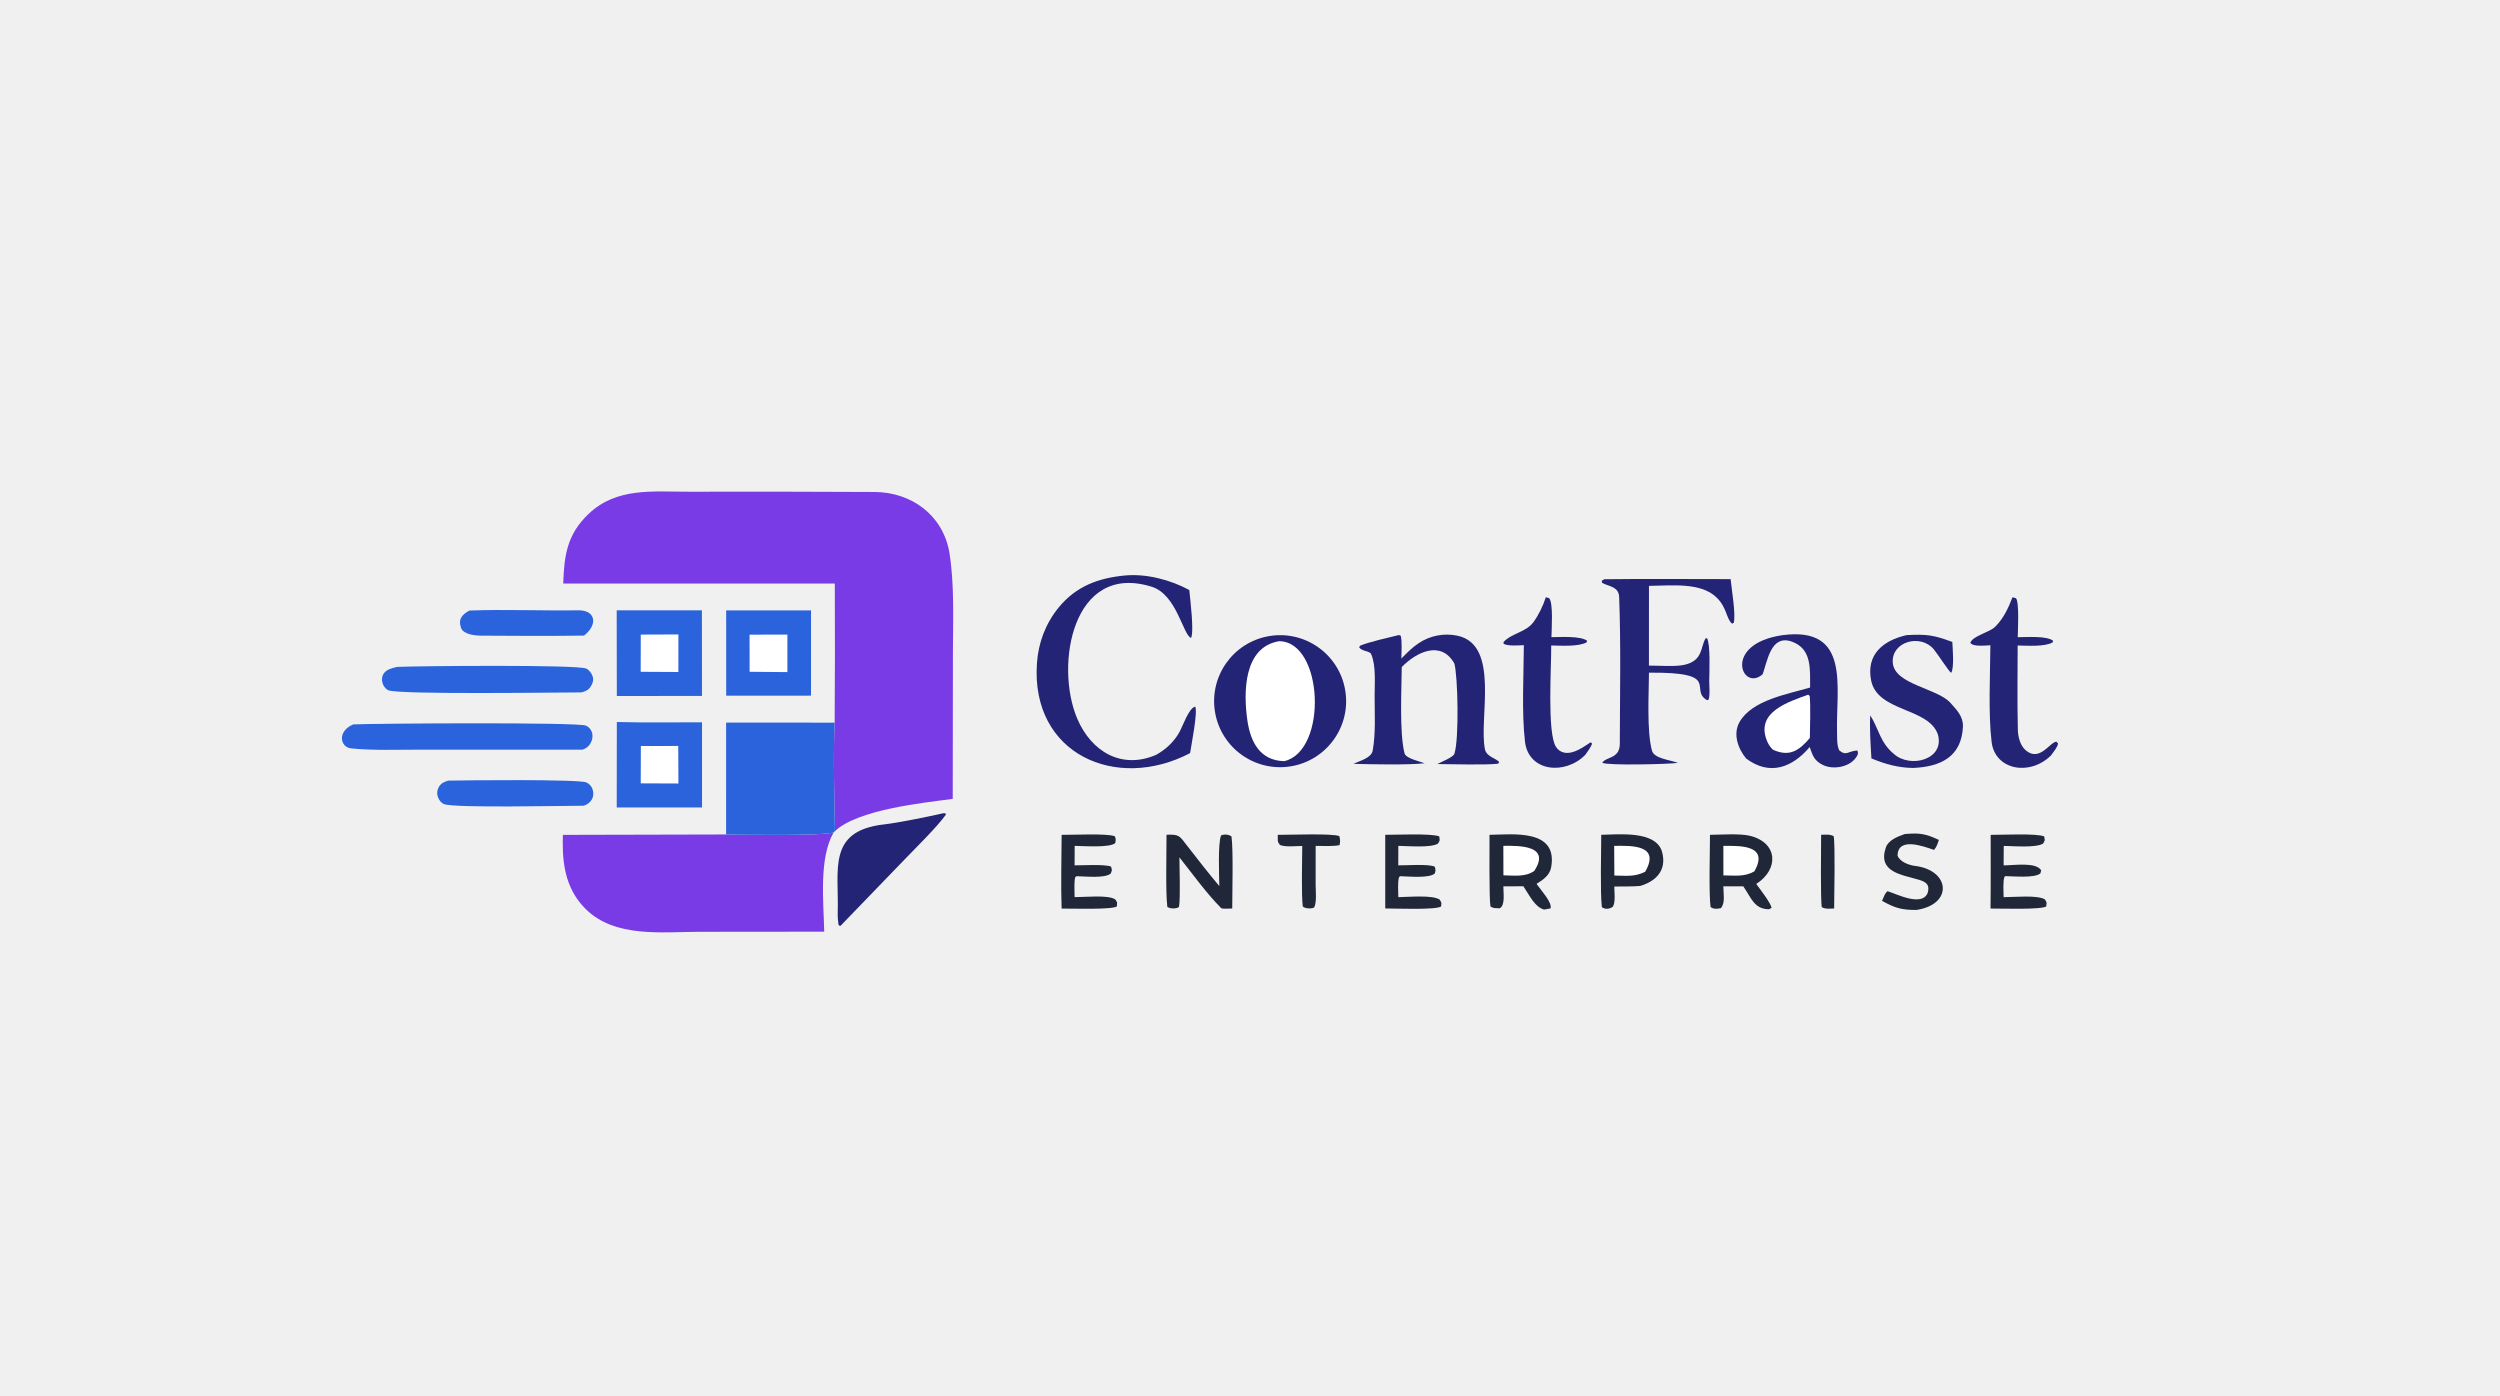
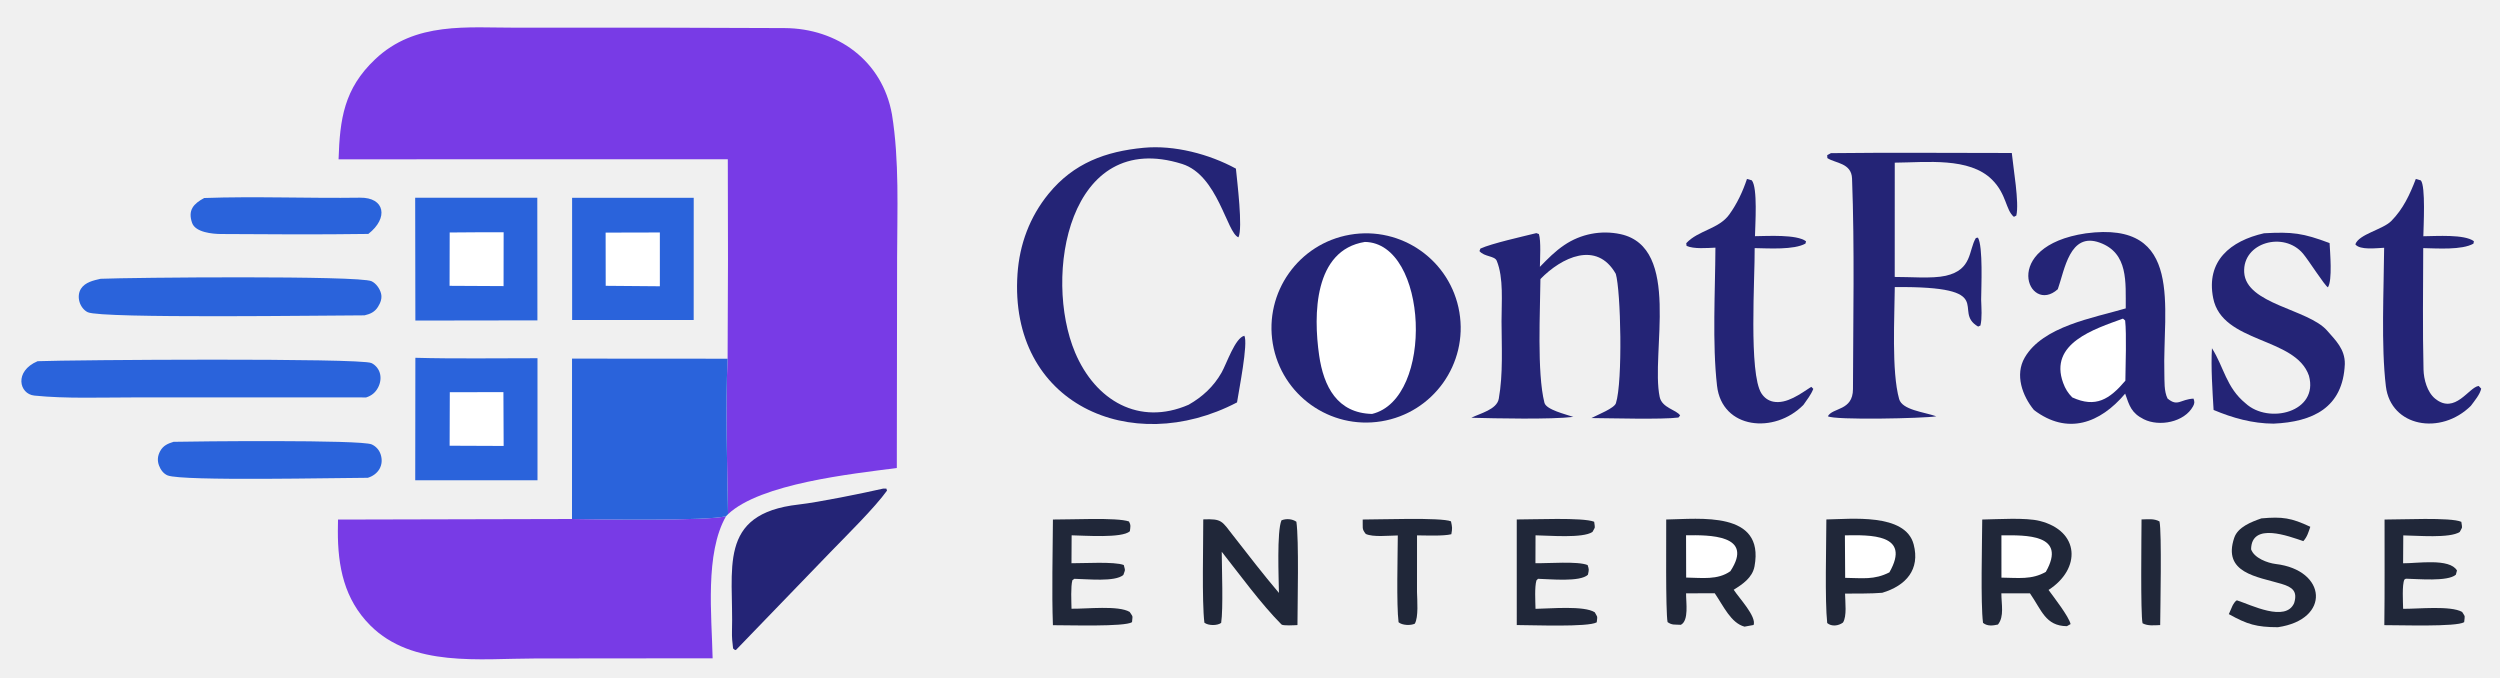
- <svg xmlns="http://www.w3.org/2000/svg" width="1376" height="768" viewBox="0 0 1376 768">
+ <svg xmlns="http://www.w3.org/2000/svg" viewBox="180 260 960 260">
  <path fill="#783BE6" d="M310.008 321.172C310.517 305.722 312.072 294.104 324.05 282.766C339.479 268.162 359.364 270.679 378.875 270.637C413.07 270.564 447.075 270.599 481.31 270.785C501.568 270.895 518.837 283.329 522.511 303.92C525.392 321.719 524.518 340.916 524.487 358.992L524.378 439.716C507.04 441.975 472.061 445.68 459.559 457.453C459.241 439.058 458.547 415.909 459.4 397.746C459.571 372.221 459.597 346.695 459.477 321.17L310.008 321.172Z" />
  <path fill="#783BE6" d="M399.648 459.296C409.106 459.449 452.198 460.14 458.815 458.202C450.603 472.473 453.32 496.518 453.648 512.788L385.545 512.855C364.352 512.869 338.372 516.374 322.192 500.164C312.149 490.102 309.691 477.476 309.735 463.873C309.742 462.42 309.762 460.966 309.798 459.513L399.648 459.296Z" />
  <path fill="#242476" d="M698.357 350.136C718.195 346.689 737.053 360.035 740.4 379.891C743.747 399.748 730.307 418.539 710.435 421.786C690.704 425.01 672.077 411.685 668.754 391.97C665.43 372.255 678.66 353.559 698.357 350.136Z" />
  <path fill="white" d="M704.108 352.906C728.442 353.236 730.925 413.166 706.872 418.951C693.527 418.632 688.276 408.475 686.545 396.431C684.308 380.865 684.524 356.046 704.108 352.906Z" />
  <path fill="#2A63DB" d="M399.659 397.706L459.4 397.746C458.547 415.909 459.241 439.058 459.559 457.453L458.815 458.202C452.198 460.14 409.106 459.449 399.648 459.296L399.659 397.706Z" />
  <path fill="#242476" d="M980.966 349.604C1018.96 344.522 1010.41 378.488 1011.11 403.197C1011.2 406.349 1010.94 410.158 1012.33 413.024C1016.28 416.316 1017.12 413.356 1022.31 413.07C1022.74 414.231 1022.77 414.867 1022.13 416.025C1018.77 422.175 1009.13 423.941 1003.23 420.993C998.384 418.574 997.668 415.74 996.062 411.152C986.428 422.59 973.896 427.179 961.046 417.451C956.535 411.96 953.678 403.891 957.487 397.317C964.482 385.244 983.854 382.096 996.287 378.423C996.218 368.405 997.382 357.167 986.269 353.163C974.752 349.013 972.843 363.604 970.195 371.056C958.997 381.206 947.597 354.572 980.966 349.604Z" />
  <path fill="white" d="M995.213 382.35L996.055 383.075C996.644 388.384 996.199 400.392 996.142 406.189C990.082 413.316 984.785 416.753 975.747 412.603C974.075 410.932 973.061 409.257 972.253 407.046C966.666 391.775 984.362 386.322 995.213 382.35Z" />
  <path fill="#242476" d="M771.317 362.469C774.282 359.424 777.146 356.487 780.702 354.099C787.008 349.828 794.782 348.312 802.231 349.9C825.812 354.979 813.811 395.663 817.317 412.417C818.209 416.681 823.772 417.342 825.165 419.529L824.53 420.332C818.17 421.156 798.445 420.583 791.099 420.535C793.6 419.226 799.897 416.76 800.511 414.84C803.182 406.491 802.388 371.691 800.466 365.164C793.142 352.249 779.586 358.845 771.526 367.15C771.454 378.856 770.133 403.182 773.064 414.66C773.747 417.334 781.08 419.028 784.143 420.091C775.515 421.129 754.322 420.671 744.997 420.419C748.316 418.741 754.79 417.28 755.529 413.132C757.236 403.559 756.612 393.151 756.587 383.371C756.568 376.159 757.456 366.69 754.742 360.132C753.908 358.182 750.022 358.68 748.113 356.419L748.476 355.459C752.658 353.51 764.934 350.77 769.958 349.515L770.934 349.871C771.784 352.42 771.371 359.443 771.317 362.469Z" />
  <path fill="#242476" d="M619.196 316.746C630.889 315.643 644.333 319.15 654.589 324.751C655.059 329.625 657.31 347.641 655.566 351.126C651.094 349.526 647.721 327.301 633.944 322.961C590.274 309.206 580.485 366.153 592.845 395.389C600.646 413.842 617.434 423.666 636.425 415.425C641.748 412.386 645.976 408.497 649.058 403.123C651.013 399.714 654.295 389.658 657.845 388.932C659.32 391.894 655.76 409.729 655.019 414.522C614.272 435.829 567.354 415.022 570.718 365.221C571.486 353.836 575.416 343.267 582.674 334.385C592.309 322.595 604.63 318.125 619.196 316.746Z" />
  <path fill="#242476" d="M883.075 318.809C906.055 318.525 929.512 318.759 952.531 318.751C953.073 324.424 955.459 337.952 954.263 342.781L953.335 343.269C950.112 340.61 950.595 334.609 944.941 328.986C936.215 320.305 919.813 322.363 907.586 322.463L907.574 366.349C913.154 366.293 921.895 367.087 927.155 365.899C937.448 363.575 935.871 356.093 938.742 351.387L939.529 351.243C941.53 354.586 940.801 370.359 940.761 375.126C940.858 378.166 941.182 382.126 940.485 384.999L939.597 385.409C929.226 379.408 948.297 369.883 907.596 370.234C907.527 381.473 906.299 402.622 909.265 413.219C910.447 417.446 918.766 418.177 923.533 419.862C918.974 420.666 884.273 421.413 881.907 419.837C883.789 416.424 891.52 417.818 891.54 409.41C891.605 382.559 892.192 355.383 891.186 328.568C890.959 322.525 884.789 322.747 881.702 320.703L881.649 319.577L883.075 318.809Z" />
  <path fill="#2A63DB" d="M339.429 335.932L386.325 335.94L386.367 383.024L339.501 383.094L339.429 335.932Z" />
  <path fill="white" d="M352.68 349.276C359.586 349.201 366.492 349.175 373.398 349.196L373.37 369.864L352.635 369.755L352.68 349.276Z" />
  <path fill="#2A63DB" d="M399.685 335.953L446.39 335.948L446.375 382.876L399.701 382.891L399.685 335.953Z" />
  <path fill="white" d="M412.56 349.321L433.384 349.269L433.384 369.928L412.59 369.752L412.56 349.321Z" />
  <path fill="#2A63DB" d="M339.499 397.39C354.717 397.815 371.091 397.535 386.395 397.553L386.401 444.43L339.449 444.426L339.499 397.39Z" />
  <path fill="white" d="M352.723 410.612L373.313 410.573L373.402 431.243L352.656 431.157L352.723 410.612Z" />
  <path fill="#2A63DB" d="M194.431 398.703C207.484 398.166 318.079 397.425 322.58 399.397C324.032 400.033 325.238 401.447 325.757 402.928C326.435 404.86 326.12 407.041 325.173 408.826C324.149 410.758 322.688 411.949 320.604 412.615L231.321 412.609C219.101 412.596 205.205 413.142 193.182 411.904C187.353 411.303 185.338 402.574 194.431 398.703Z" />
  <path fill="#242476" d="M1049.39 349.572C1060.33 348.989 1064.24 349.475 1074.56 353.337C1074.74 356.866 1075.7 367.673 1073.92 370.324C1072.74 369.785 1066.56 359.988 1064.35 357.378C1056.99 348.673 1041.12 353.117 1041.77 364.573C1042.46 376.866 1066.39 378.655 1073.62 386.963C1076.73 390.547 1080.52 394.033 1080.41 399.794C1079.72 416.642 1068.01 422.015 1053.05 422.68C1044.96 422.638 1037.4 420.52 1030.02 417.424C1029.59 410.02 1028.95 401.009 1029.39 393.72C1034.01 400.981 1034.84 408.796 1042.31 414.888C1051.16 423.056 1070.48 418.231 1066.63 404.27C1061.48 389.283 1033.31 391.96 1029.86 374.471C1027.05 360.224 1036.45 352.505 1049.39 349.572Z" />
  <path fill="#2A63DB" d="M218.611 367.055C230.029 366.554 317.967 365.736 322.678 367.989C324.414 368.82 325.807 370.792 326.298 372.611C326.802 374.483 326.147 376.224 325.158 377.805C323.908 379.805 322.199 380.576 319.98 381.094C306.516 381.094 219.172 382.396 213.732 379.905C212.175 379.192 211.011 377.552 210.535 375.948C210.038 374.274 210.14 372.359 211.1 370.861C212.699 368.364 215.931 367.671 218.611 367.055Z" />
  <path fill="#242476" d="M519.166 447.616L520.369 447.62L520.608 448.398C515.952 454.929 504.762 465.946 498.895 472.01L462.672 509.523L462.267 509.63L461.503 509.003C461.214 506.812 461.017 504.589 461.081 502.508C461.806 478.587 455.141 457.305 486.679 453.737C494.309 452.874 511.293 449.416 519.166 447.616Z" />
  <path fill="#242476" d="M850.835 328.721L852.679 329.235C855.008 332.062 853.988 346.277 853.913 350.694C858.751 350.652 869.947 349.924 873.522 352.658L873.295 353.532C868.909 356.022 859.118 355.361 853.792 355.272C853.922 366.387 851.436 403.478 856.412 411.089C857.479 412.721 858.992 413.849 860.924 414.237C866.059 415.267 871.452 411.171 875.526 408.545L876.307 409.322C875.428 411.579 873.916 413.479 872.515 415.481C861.414 426.78 841.252 424.825 839.342 408.151C837.481 391.899 838.643 371.826 838.723 355.098C835.584 355.229 830.414 355.692 827.64 354.417L827.517 353.39C832.135 348.419 840 347.978 844.037 342.378C847.024 338.236 849.227 333.551 850.835 328.721Z" />
  <path fill="#242476" d="M1107.67 328.726L1109.58 329.263C1111.5 331.328 1110.62 347.143 1110.56 350.718C1115.62 350.679 1126.36 349.893 1129.98 352.622L1129.8 353.566C1125.35 356.083 1115.88 355.376 1110.52 355.277C1110.48 370.594 1110.26 386.559 1110.63 401.886C1110.72 405.65 1112.02 410.594 1115.11 413.102C1122.76 419.314 1128.06 408.612 1131.82 408.208L1132.78 409.235C1132.32 411.455 1130.23 413.911 1128.83 415.813C1117.24 427.332 1098.05 423.889 1096.18 408.351C1094.3 392.821 1095.4 371.052 1095.51 355.146C1092.58 355.264 1086.2 356.131 1084.45 353.826C1085.79 349.911 1094.97 348.171 1098.24 344.875C1102.83 340.249 1105.39 334.668 1107.67 328.726Z" />
  <path fill="#2A63DB" d="M246.641 429.66C254.34 429.473 318.682 428.791 322.746 430.655C324.351 431.384 325.582 432.745 326.148 434.415C327.548 438.567 325.305 442.22 321.246 443.472C310.013 443.478 250.223 444.83 244.412 442.577C242.779 441.944 241.636 440.331 241.051 438.743C240.353 436.85 240.526 435.041 241.483 433.265C242.645 431.105 244.438 430.333 246.641 429.66Z" />
  <path fill="#202739" d="M819.825 459.491C832.603 459.293 857.652 456.057 853.743 477.424C852.944 481.79 849.275 484.263 845.738 486.469C847.856 489.706 854.521 496.708 853.392 499.992L849.89 500.634C844.682 499.21 841.936 492.915 838.461 487.805L827.45 487.843C827.416 491.43 828.587 498.261 825.458 499.926C822.993 499.767 822.118 500.131 820.346 498.887C819.552 494.574 819.869 465.251 819.825 459.491Z" />
  <path fill="white" d="M827.443 465.55C836.132 465.429 853.778 465.241 844.455 479.347C839.591 482.812 833.507 481.872 827.486 481.784L827.443 465.55Z" />
  <path fill="#202739" d="M941.176 459.499C947.236 459.406 957.836 458.674 963.266 460.042C978.632 463.914 979.223 478.418 966.64 486.537C968.68 489.336 974.463 496.765 975.107 499.652L973.681 500.453C965.423 500.368 963.98 494.241 959.505 487.841L948.525 487.83C948.518 492.035 949.704 496.72 947.211 499.823C945.216 500.283 943.08 500.512 941.48 499.176C940.517 491.596 941.132 468.498 941.176 459.499Z" />
  <path fill="white" d="M948.545 465.575C957.844 465.499 973.895 465.034 965.595 479.601C960.152 482.709 954.971 481.868 948.554 481.81L948.545 465.575Z" />
  <path fill="#2A63DB" d="M258.413 336.037C277.868 335.323 298.697 336.205 318.253 335.911C327.776 335.768 329.314 343.699 321.435 349.829C302.566 350.095 283.648 349.995 264.779 349.86C261.578 349.837 255.036 349.233 253.767 345.599C252.046 340.671 254.342 338.217 258.413 336.037Z" />
  <path fill="#202739" d="M881.323 459.471C890.484 459.354 911.636 456.895 914.839 469.026C917.394 478.701 911.89 484.909 902.777 487.628C898.792 487.991 892.66 487.898 888.498 487.944C888.557 491.206 889.255 496.665 887.702 499.063C885.951 500.362 883.338 500.681 881.648 499.253C880.711 490.47 881.304 469.387 881.323 459.471Z" />
  <path fill="white" d="M888.442 465.57C897.999 465.435 914.065 464.904 905.523 479.788C899.7 482.757 895.198 481.969 888.545 481.893L888.442 465.57Z" />
  <path fill="#202739" d="M642.051 459.441C649.265 459.176 649.123 459.999 653.573 465.713C659.344 473.122 665.041 480.51 671.109 487.68C671.043 482.151 670.258 464.087 672.089 459.809C673.903 459.059 676.22 459.235 677.812 460.348C678.845 467.521 678.24 492.024 678.223 500.03C677.122 500.082 672.664 500.373 672.087 499.792C664.158 491.807 656.016 480.581 649.149 471.875C649.179 478.249 649.756 493.763 648.927 499.189C647.448 500.305 643.957 500.285 642.485 499.106C641.491 490.976 642.086 468.593 642.051 459.441Z" />
  <path fill="#202739" d="M584.322 459.499C590.494 459.572 609.048 458.605 613.538 460.251C614.316 461.716 614.072 462.257 613.867 464.001C610.934 466.742 596.414 465.641 591.506 465.561L591.449 476.284C595.824 476.332 607.954 475.56 611.53 476.968C612.129 479.413 612.176 478.405 611.362 480.778C608.19 483.557 597.419 482.334 592.569 482.264L591.8 482.798C591.112 485.292 591.419 490.91 591.46 493.75C597.365 493.834 609.434 492.405 613.786 494.973C615.186 497.142 614.898 496.121 614.7 498.906C611.986 500.773 589.884 500.044 584.319 500.077C583.849 487.222 584.256 472.488 584.322 459.499Z" />
  <path fill="#202739" d="M762.432 459.476C768.425 459.517 787.781 458.601 792.16 460.35C792.481 463.054 792.701 462.038 791.507 464.268C787.784 466.78 774.819 465.625 769.643 465.562L769.61 476.272C774.479 476.372 785.823 475.415 789.645 476.981C790.246 478.734 790.166 478.836 789.753 480.708C786.714 483.576 775.231 482.364 770.603 482.261L769.996 482.87C769.24 485.41 769.584 490.921 769.636 493.793C775.34 493.711 788.35 492.488 792.394 495.125C793.612 497.392 793.404 496.375 793.145 498.971C789.879 500.898 768.311 500.024 762.437 500.019L762.432 459.476Z" />
  <path fill="#202739" d="M1095.67 459.504C1101.5 459.56 1121.21 458.548 1125.15 460.387C1125.5 463.053 1125.7 462.047 1124.55 464.265C1120.73 466.794 1108.09 465.644 1102.86 465.591L1102.79 476.299C1108.17 476.361 1120.67 474.246 1123.48 479.077L1123.04 480.695C1119.93 483.414 1108.39 482.297 1103.86 482.221L1103.29 482.55C1102.34 484.539 1102.76 491.183 1102.8 493.789C1108.67 493.827 1121.05 492.488 1125.46 494.985C1126.76 497.114 1126.49 496.119 1126.24 498.915C1123.26 500.8 1101.32 500.023 1095.58 500.059C1095.76 486.622 1095.65 472.959 1095.67 459.504Z" />
  <path fill="#202739" d="M1048.38 459.058C1056.47 458.345 1059.84 458.846 1067.16 462.287C1066.43 464.393 1065.99 466.115 1064.48 467.789C1058.9 465.926 1044.57 460.37 1044.42 470.926C1045.56 474.283 1050.74 476.202 1053.89 476.576C1073.52 478.912 1075.09 497.871 1054.72 500.849C1046.46 500.825 1042.98 499.776 1035.87 495.824C1036.32 494.743 1036.79 493.671 1037.28 492.608C1037.45 492.252 1038.51 490.377 1039.09 490.564C1044.36 492.26 1057.75 499.073 1060.96 491.556C1062.33 487.038 1060.31 485.463 1056.07 484.196C1046.77 481.421 1033.35 480.069 1037.95 466.494C1039.35 462.366 1044.53 460.405 1048.38 459.058Z" />
  <path fill="#202739" d="M703.279 459.497C709.152 459.532 733.473 458.6 737.178 460.196C737.675 462.508 737.729 462.823 737.31 465.142C734.35 465.911 727.479 465.607 724.137 465.579L724.128 487.307C724.201 490.528 724.752 496.976 723.287 499.493C721.69 500.27 718.417 500.148 717.05 498.935C716.198 492.288 716.724 473.188 716.756 465.616C713.158 465.659 707.251 466.331 704.459 465.036C702.836 463.004 703.387 462.715 703.279 459.497Z" />
  <path fill="#202739" d="M1002.35 459.462C1004.83 459.422 1007.19 459.067 1009.25 460.235C1010.16 464.535 1009.56 493.708 1009.51 500.029C1007.18 500.104 1004.75 500.437 1002.74 499.335C1001.93 495.773 1002.33 465.286 1002.35 459.462Z" />
</svg>
